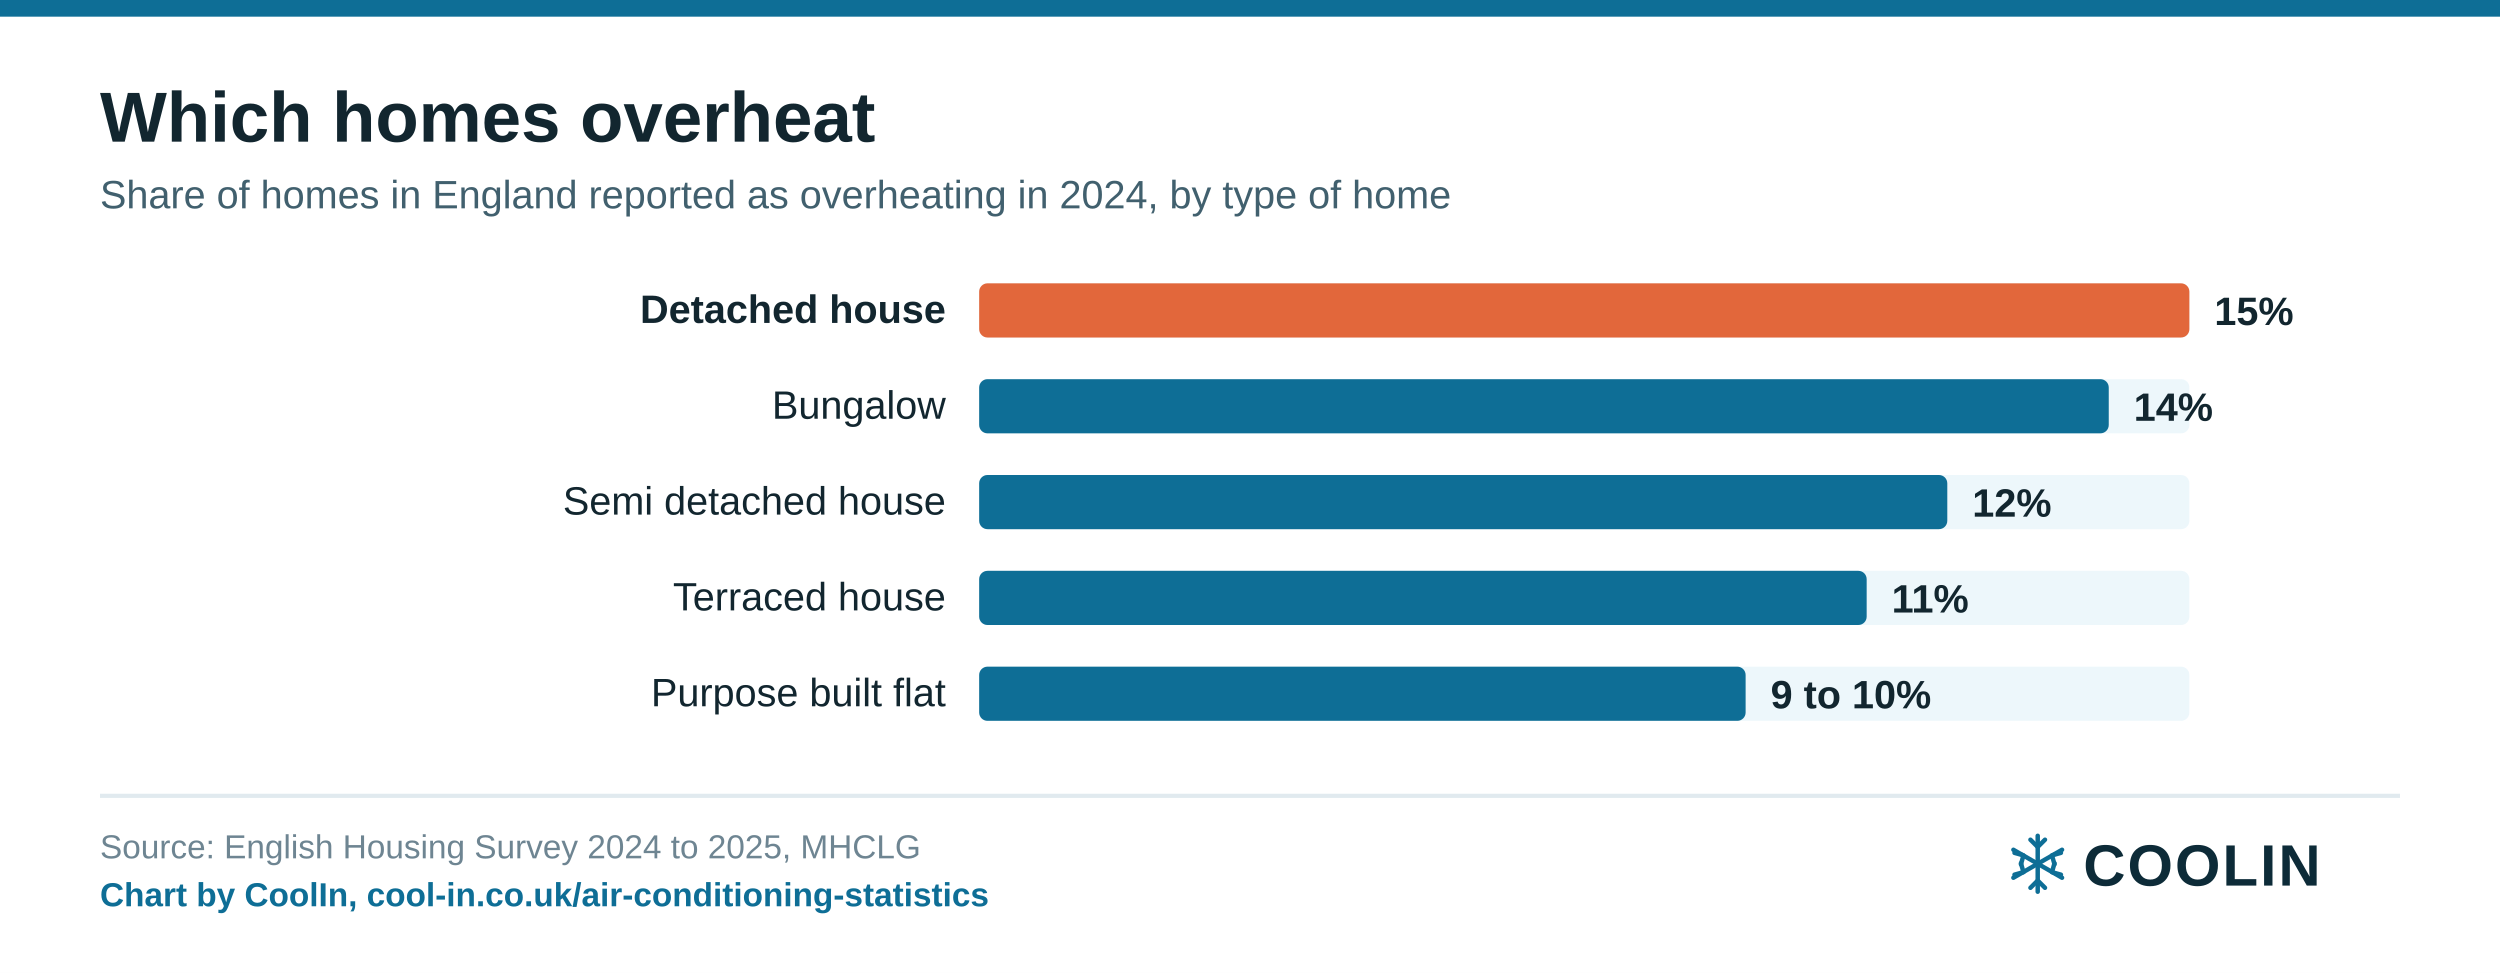
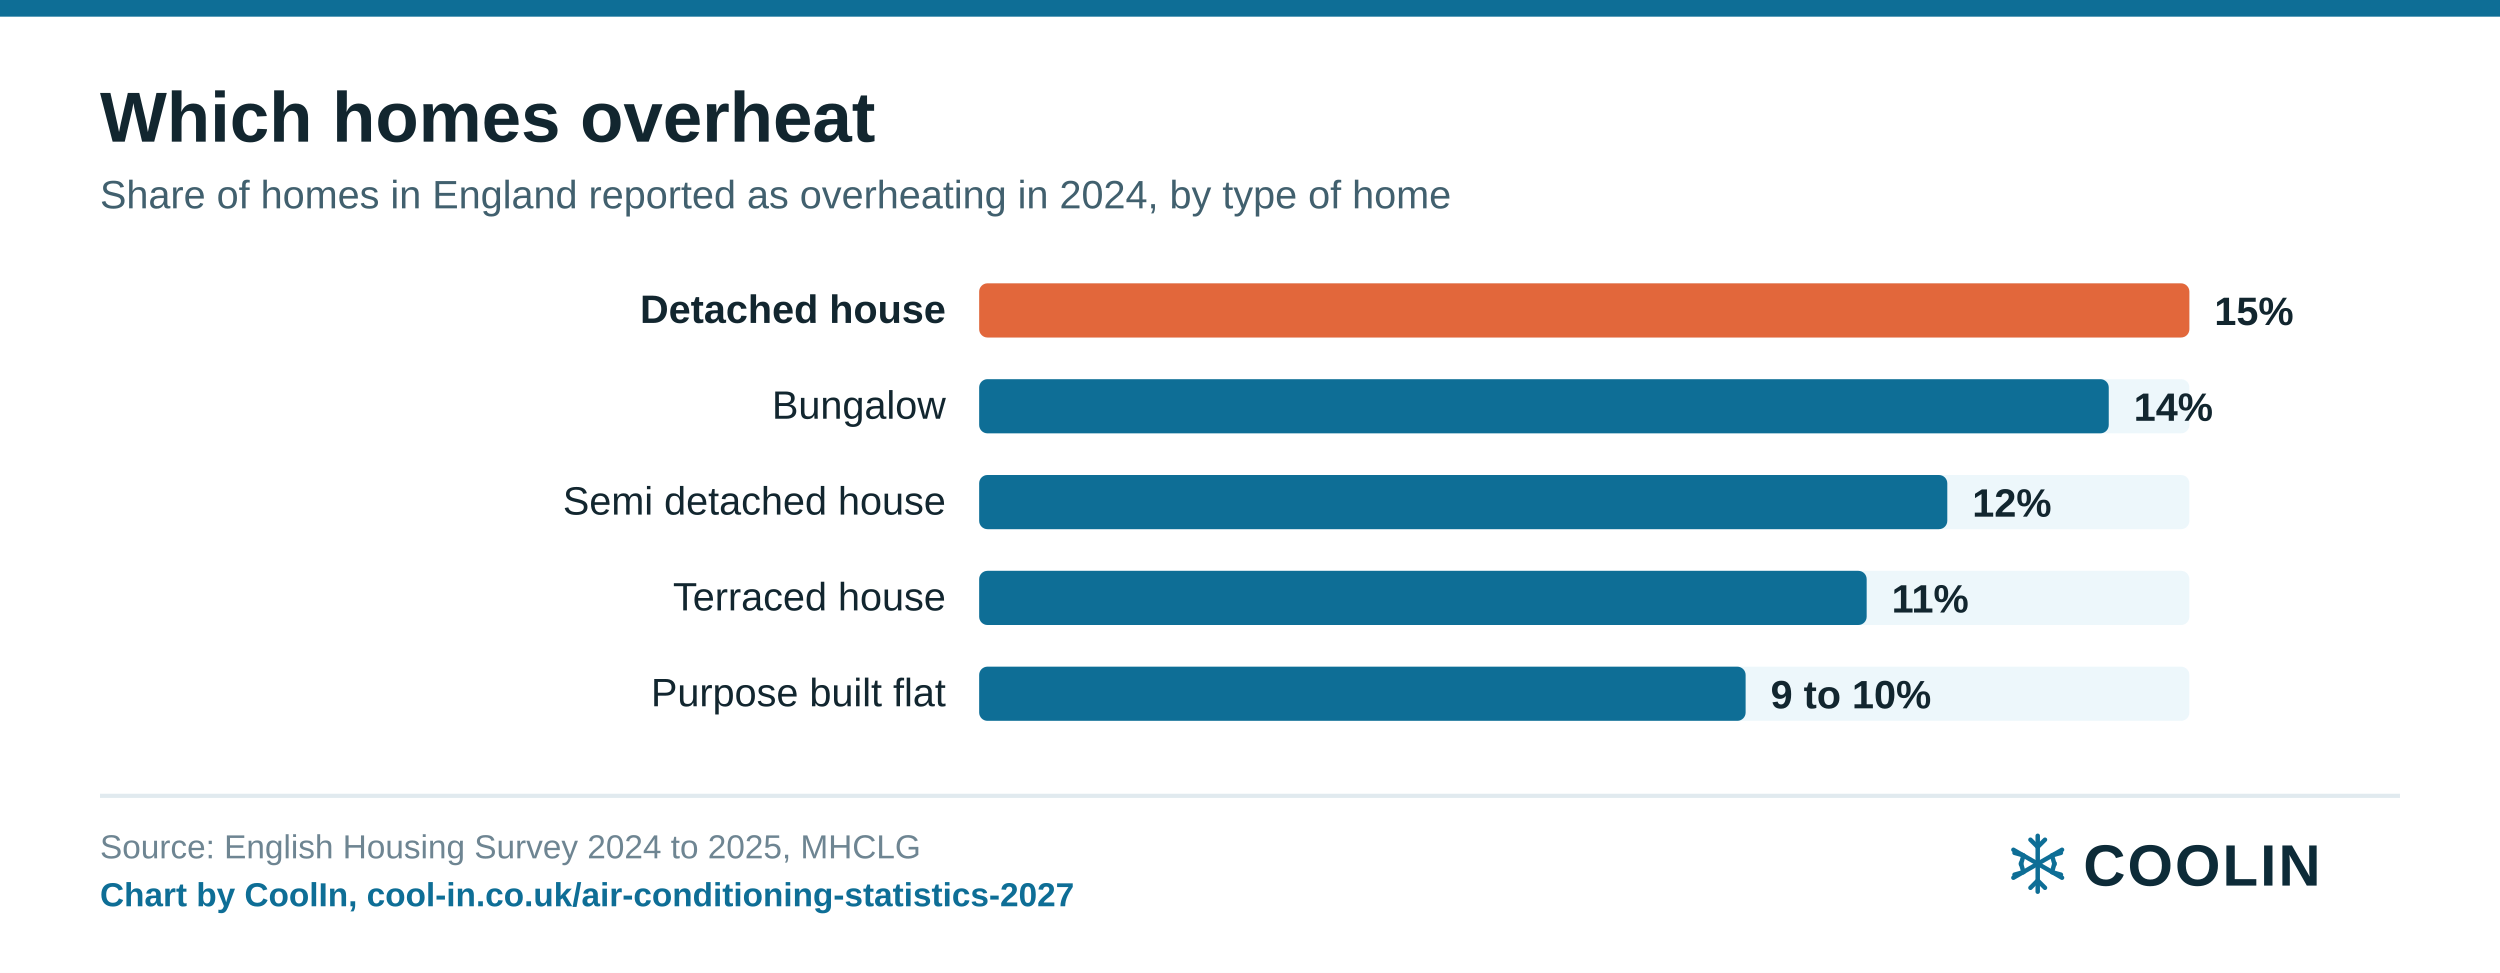
<svg xmlns="http://www.w3.org/2000/svg" viewBox="0 0 1200 467" width="1200" height="467" font-family="Arial, Helvetica, sans-serif">
  <rect width="1200" height="467" fill="#FFFFFF" />
  <rect width="1200" height="8" fill="#0E6E96" />
  <text x="48" y="68" font-size="34" font-weight="700" fill="#12262F">Which homes overheat</text>
  <text x="48" y="100" font-size="19" fill="#41606E">Share of homes in England reported as overheating in 2024, by type of home</text>
  <g transform="translate(0,130)">
    <defs>
      <pattern id="hatch" width="10" height="10" patternUnits="userSpaceOnUse" patternTransform="rotate(45)">
        <rect width="10" height="10" fill="#FBE7DC" />
        <line x1="0" y1="0" x2="0" y2="10" stroke="#E2673B" stroke-width="4" />
      </pattern>
    </defs>
    <text x="454" y="25" font-size="19" font-weight="700" fill="#12262F" text-anchor="end">Detached house</text>
    <rect x="470" y="6" width="580.9" height="26" rx="4" fill="#D7EDF7" opacity=".45" />
    <rect x="470" y="6" width="580.9" height="26" rx="4" fill="#E2673B" />
    <text x="1062.9" y="26" font-size="19" font-weight="700" fill="#12262F">15%</text>
    <text x="454" y="71" font-size="19" font-weight="400" fill="#12262F" text-anchor="end">Bungalow</text>
    <rect x="470" y="52" width="580.9" height="26" rx="4" fill="#D7EDF7" opacity=".45" />
    <rect x="470" y="52" width="542.2" height="26" rx="4" fill="#0E6E96" />
    <text x="1024.2" y="72" font-size="19" font-weight="700" fill="#12262F">14%</text>
    <text x="454" y="117" font-size="19" font-weight="400" fill="#12262F" text-anchor="end">Semi detached house</text>
    <rect x="470" y="98" width="580.9" height="26" rx="4" fill="#D7EDF7" opacity=".45" />
    <rect x="470" y="98" width="464.7" height="26" rx="4" fill="#0E6E96" />
    <text x="946.7" y="118" font-size="19" font-weight="700" fill="#12262F">12%</text>
    <text x="454" y="163" font-size="19" font-weight="400" fill="#12262F" text-anchor="end">Terraced house</text>
    <rect x="470" y="144" width="580.9" height="26" rx="4" fill="#D7EDF7" opacity=".45" />
    <rect x="470" y="144" width="426.0" height="26" rx="4" fill="#0E6E96" />
    <text x="908.0" y="164" font-size="19" font-weight="700" fill="#12262F">11%</text>
    <text x="454" y="209" font-size="19" font-weight="400" fill="#12262F" text-anchor="end">Purpose built flat</text>
    <rect x="470" y="190" width="580.9" height="26" rx="4" fill="#D7EDF7" opacity=".45" />
    <rect x="470" y="190" width="367.9" height="26" rx="4" fill="#0E6E96" />
    <text x="849.9" y="210" font-size="19" font-weight="700" fill="#12262F">9 to 10%</text>
  </g>
  <line x1="48" y1="382" x2="1152" y2="382" stroke="#E1EAEF" stroke-width="2" />
  <text x="48" y="412" font-size="16" fill="#6E8592">Source: English Housing Survey 2024 to 2025, MHCLG</text>
-   <text x="48" y="435" font-size="16" font-weight="700" fill="#0E6E96">Chart by CoolIn, cool-in.co.uk/air-conditioning-statistics</text>
+   <text x="48" y="435" font-size="16" font-weight="700" fill="#0E6E96">Chart by CoolIn, cool-in.co.uk/air-conditioning-statistics-2027</text>
  <g transform="translate(962,398.5) scale(1.342)" fill="none" stroke="#0E6E96" stroke-width="1.6" stroke-linecap="round">
    <path d="M12 2v20" />
    <path d="M3.3 7 20.7 17" />
    <path d="M20.7 7 3.3 17" />
    <path d="M12 6 9.4 3.4M12 6l2.6-2.6M12 18l-2.6 2.6M12 18l2.6 2.6" />
    <path d="m17.1 9 3.2-.9M17.1 9l.9 3.2M6.9 15l-3.2.9M6.9 15 6 11.8" />
    <path d="m17.1 15 3.2.9M17.1 15l.9-3.2M6.9 9l-3.2-.9M6.9 9 6 12.2" />
  </g>
  <text x="1000" y="425.1" font-size="28" font-weight="900" letter-spacing="1" fill="#0D2B38">COOLIN</text>
</svg>
